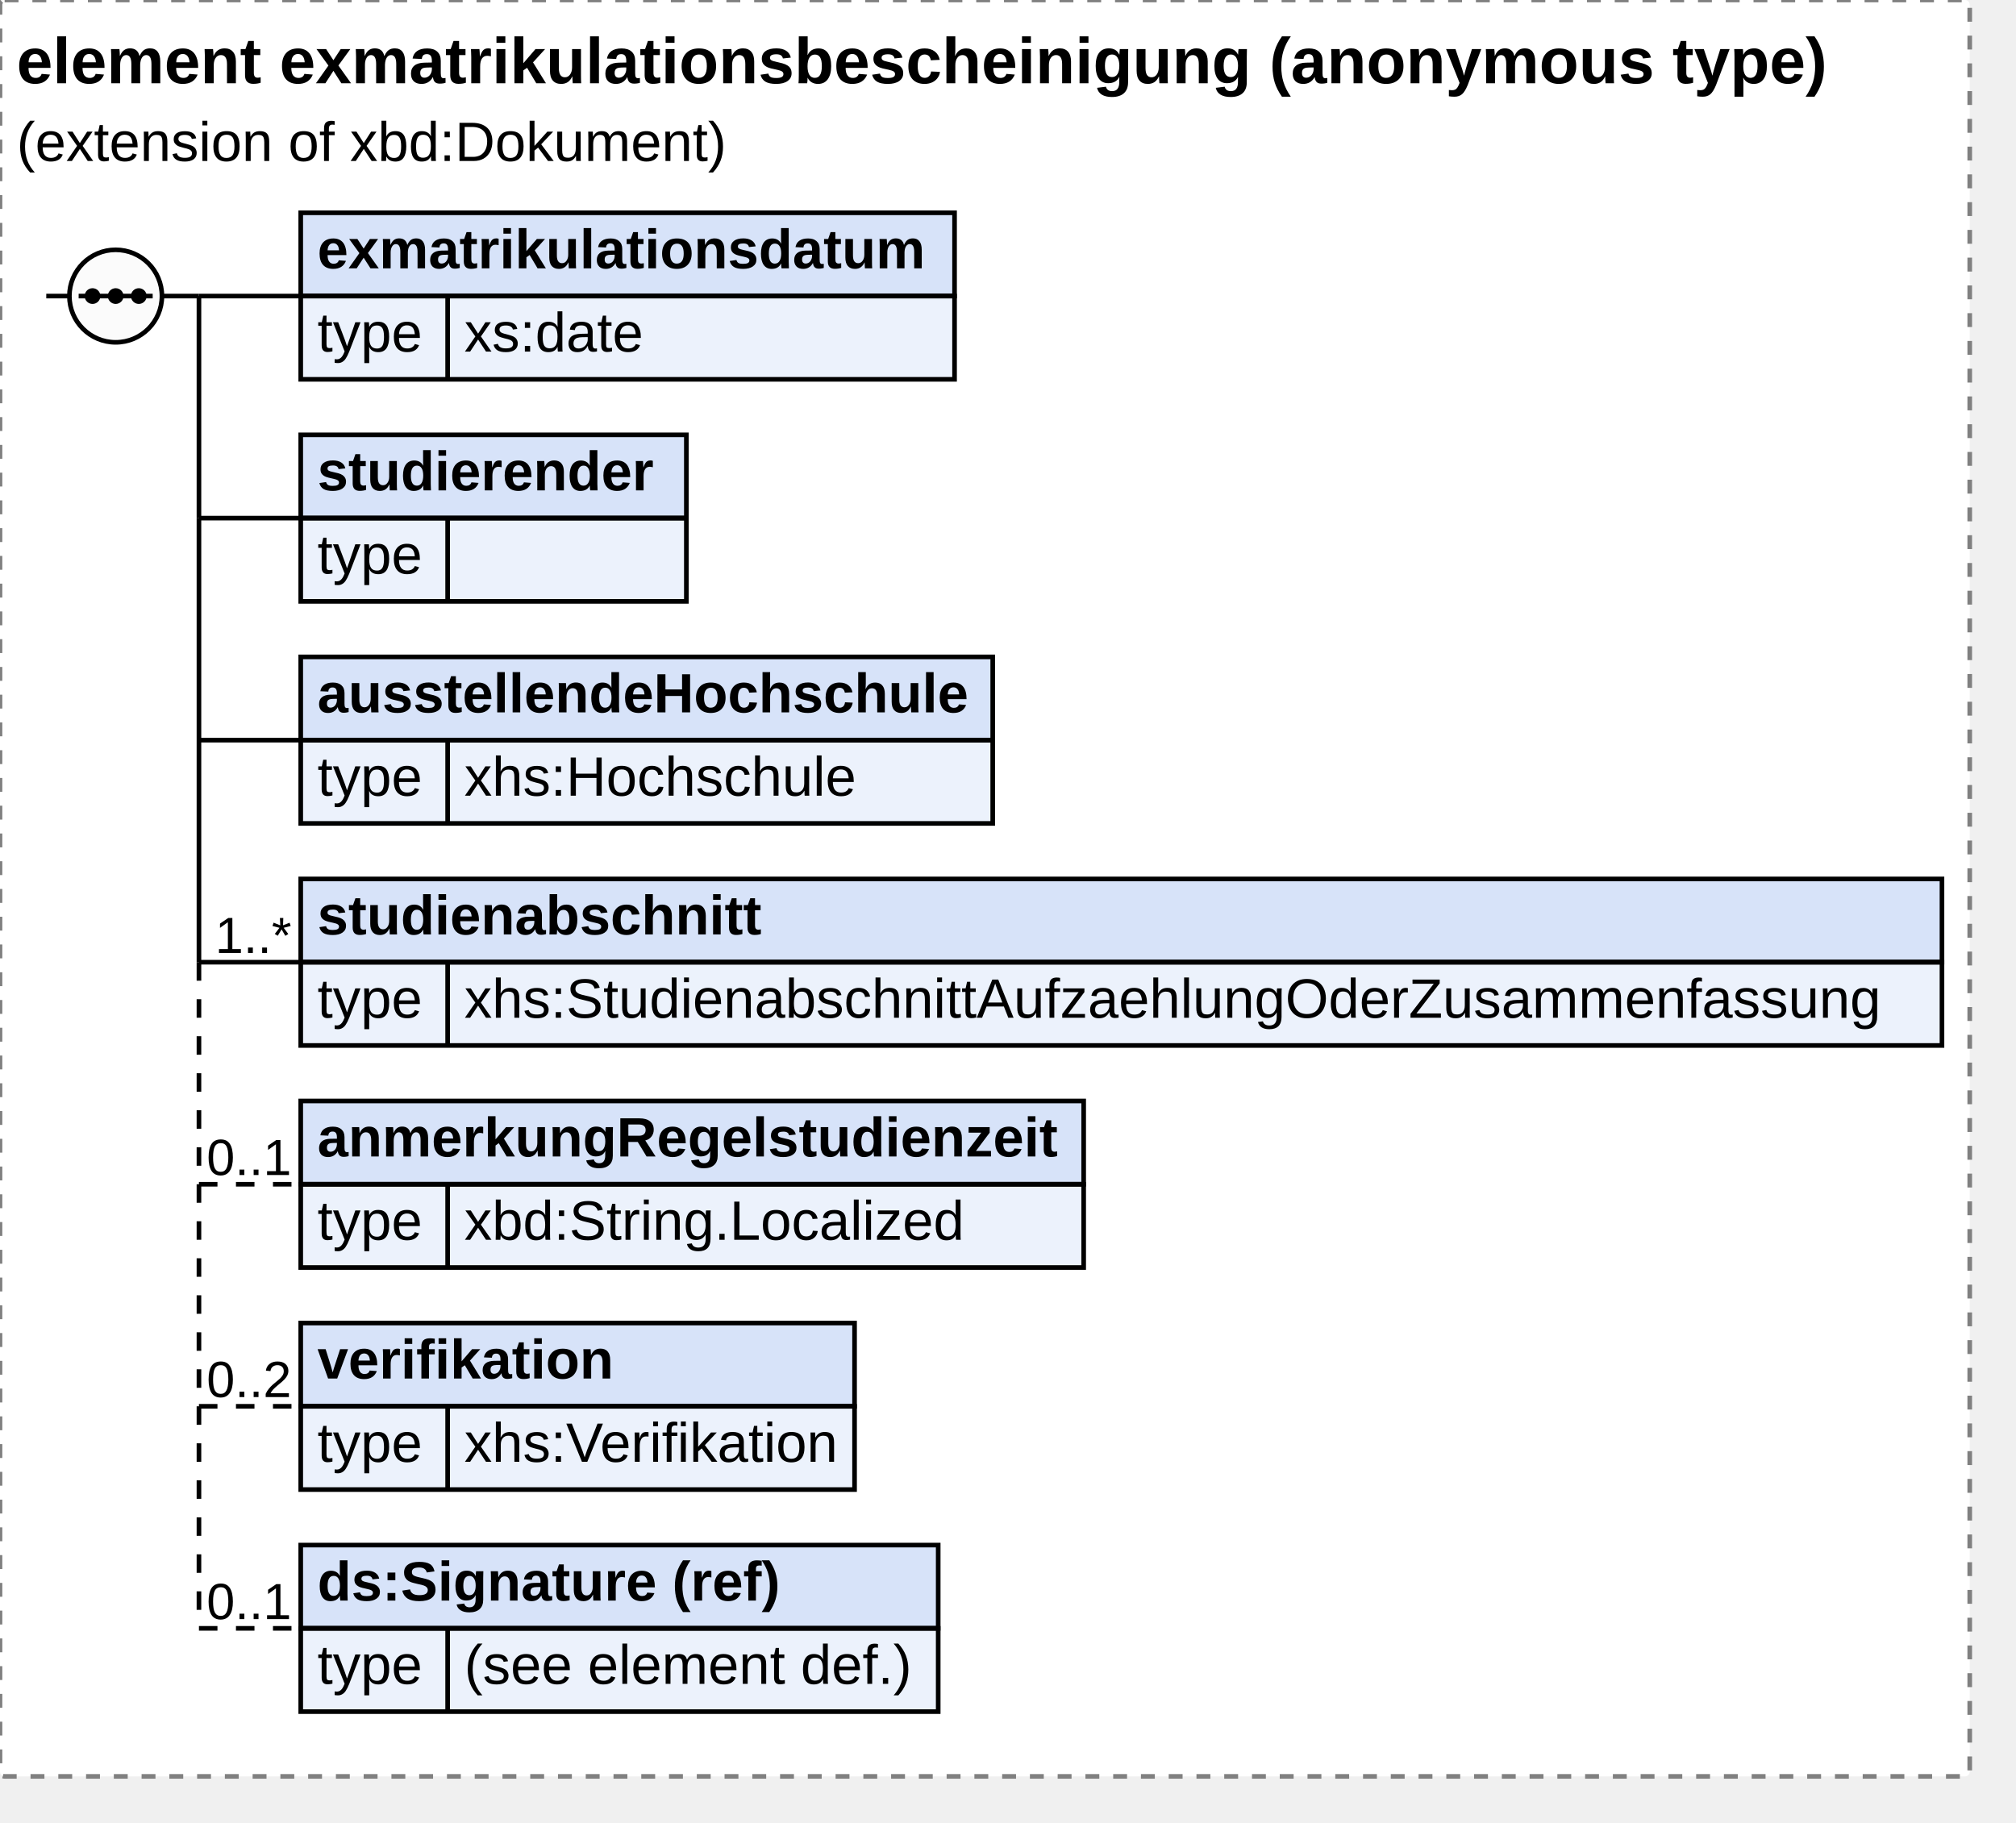
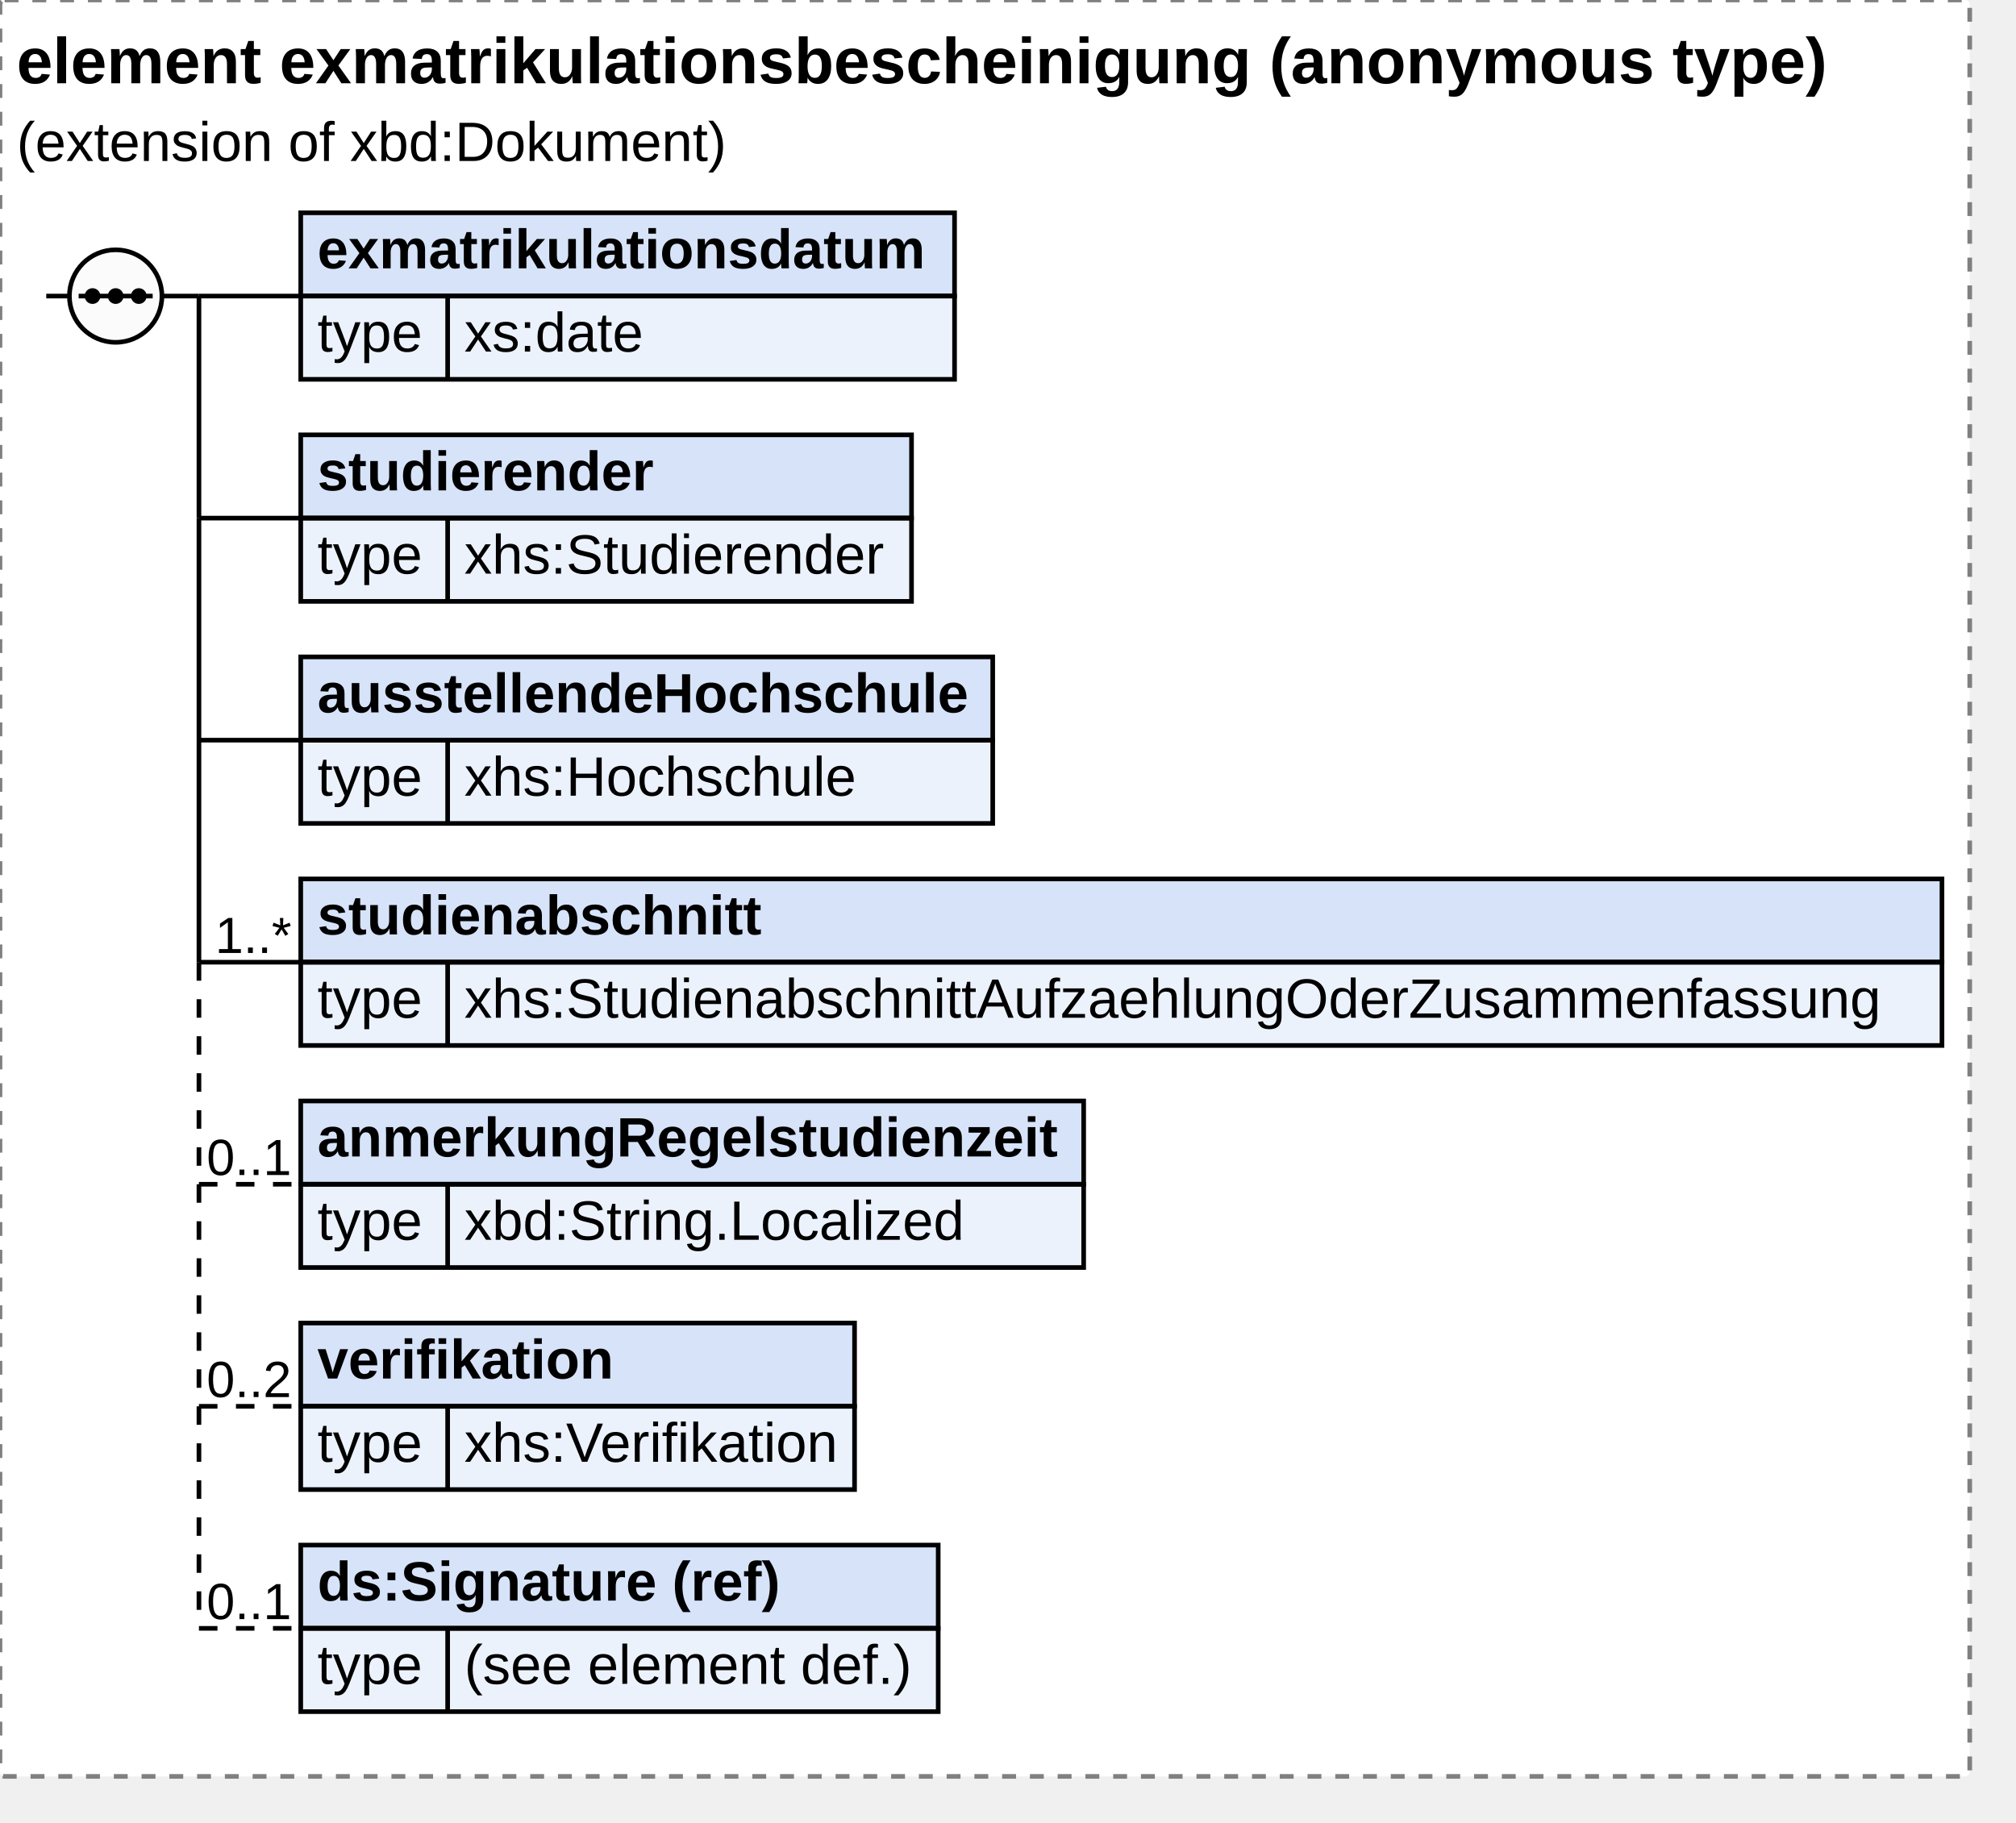
<svg xmlns="http://www.w3.org/2000/svg" width="435.734" height="394">
  <defs>
    <style type="text/css">
                        text {
                            font-family: 'Arial';
                            fill: black;
                        }
                        text.at {
                            font-family: 'Arial';
                            fill: rgb(242, 152, 0);
                        }
                        line {
                            stroke: black;
                        }
                        line.type-structure {
                            stroke: black;
                        }
                        line.type-structure-optional {
                            stroke: black;
                            stroke-dasharray: 4, 4;
                        }
                        rect.attribute-upper {
                            stroke: black;
                            fill: rgb(255, 239, 211);
                        }
                        rect.element-upper {
                            stroke: black;
                            fill: rgb(215, 227, 249);
                        }
                        rect.element-lower {
                            stroke: black;
                            fill: rgb(236, 242, 252);
                        }
                        a text {
                            fill: black;
                        } 
                    </style>
  </defs>
  <rect width="425.734" height="384" stroke-dasharray="3,3" rx="1" ry="1" style="stroke: grey;fill: white;" />
  <text font-size="14" x="3.6" y="18" font-weight="bold">element exmatrikulationsbescheinigung (anonymous type)</text>
  <text font-size="12" x="3.6" y="34.8"> (extension of xbd:Dokument)</text>
  <g transform="translate(10,46)">
    <g transform="translate(55,0)">
      <rect width="141.316" height="18" class="element-upper" />
      <rect width="141.316" height="18" y="18" class="element-lower" />
      <text font-size="12" x="3.6" y="12" font-weight="bold">exmatrikulationsdatum</text>
      <line x1="0" y1="18" x2="141.316" y2="18" />
      <text font-size="12" fill="grey" x="3.6" y="30">type</text>
      <line x1="31.753" y1="18" x2="31.753" y2="36" />
      <text font-size="12" x="35.353" y="30">xs:date</text>
      <g transform="translate(141.3156,0)" />
    </g>
    <line x1="33" y1="18" x2="55" y2="18" class="type-structure-required" />
    <text font-size="11" fill="black" x="53" y="16" text-anchor="end" />
    <line x1="33" y1="18" x2="33" y2="18" class="type-structure-required" />
    <g transform="translate(55,48)">
-       <rect width="83.347" height="18" class="element-upper" />
-       <rect width="83.347" height="18" y="18" class="element-lower" />
+       <rect width="132.016" height="18" class="element-upper" />
+       <rect width="132.016" height="18" y="18" class="element-lower" />
      <text font-size="12" x="3.6" y="12" font-weight="bold">studierender</text>
-       <line x1="0" y1="18" x2="83.347" y2="18" />
+       <line x1="0" y1="18" x2="132.016" y2="18" />
      <text font-size="12" fill="grey" x="3.6" y="30">type</text>
      <line x1="31.753" y1="18" x2="31.753" y2="36" />
-       <g transform="translate(83.34687,0)" />
+       <text font-size="12" x="35.353" y="30">xhs:Studierender</text>
+       <g transform="translate(132.0156,0)" />
    </g>
    <line x1="33" y1="66" x2="55" y2="66" class="type-structure-required" />
    <text font-size="11" fill="black" x="53" y="64" text-anchor="end" />
    <line x1="33" y1="18" x2="33" y2="66" class="type-structure-required" />
    <g transform="translate(55,96)">
      <rect width="149.566" height="18" class="element-upper" />
      <rect width="149.566" height="18" y="18" class="element-lower" />
      <text font-size="12" x="3.6" y="12" font-weight="bold">ausstellendeHochschule</text>
      <line x1="0" y1="18" x2="149.566" y2="18" />
      <text font-size="12" fill="grey" x="3.6" y="30">type</text>
      <line x1="31.753" y1="18" x2="31.753" y2="36" />
      <text font-size="12" x="35.353" y="30">xhs:Hochschule</text>
      <g transform="translate(149.5656,0)" />
    </g>
    <line x1="33" y1="114" x2="55" y2="114" class="type-structure-required" />
    <text font-size="11" fill="black" x="53" y="112" text-anchor="end" />
    <line x1="33" y1="66" x2="33" y2="114" class="type-structure-required" />
    <g transform="translate(55,144)">
      <rect width="354.734" height="18" class="element-upper" />
      <rect width="354.734" height="18" y="18" class="element-lower" />
      <text font-size="12" x="3.6" y="12" font-weight="bold">studienabschnitt</text>
      <line x1="0" y1="18" x2="354.734" y2="18" />
      <text font-size="12" fill="grey" x="3.6" y="30">type</text>
      <line x1="31.753" y1="18" x2="31.753" y2="36" />
      <text font-size="12" x="35.353" y="30">xhs:StudienabschnittAufzaehlungOderZusammenfassung</text>
      <g transform="translate(354.7344,0)" />
    </g>
    <line x1="33" y1="162" x2="55" y2="162" class="type-structure-required" />
    <text font-size="11" fill="black" x="53" y="160" text-anchor="end">1..*</text>
    <line x1="33" y1="114" x2="33" y2="162" class="type-structure-required" />
    <g transform="translate(55,192)">
      <rect width="169.222" height="18" class="element-upper" />
      <rect width="169.222" height="18" y="18" class="element-lower" />
      <text font-size="12" x="3.6" y="12" font-weight="bold">anmerkungRegelstudienzeit</text>
      <line x1="0" y1="18" x2="169.222" y2="18" />
      <text font-size="12" fill="grey" x="3.6" y="30">type</text>
      <line x1="31.753" y1="18" x2="31.753" y2="36" />
      <text font-size="12" x="35.353" y="30">xbd:String.Localized</text>
      <g transform="translate(169.2219,0)" />
    </g>
    <line x1="33" y1="210" x2="55" y2="210" class="type-structure-optional" />
    <text font-size="11" fill="black" x="53" y="208" text-anchor="end">0..1</text>
    <line x1="33" y1="162" x2="33" y2="210" class="type-structure-optional" />
    <g transform="translate(55,240)">
      <rect width="119.703" height="18" class="element-upper" />
      <rect width="119.703" height="18" y="18" class="element-lower" />
      <text font-size="12" x="3.6" y="12" font-weight="bold">verifikation</text>
      <line x1="0" y1="18" x2="119.703" y2="18" />
      <text font-size="12" fill="grey" x="3.6" y="30">type</text>
      <line x1="31.753" y1="18" x2="31.753" y2="36" />
      <text font-size="12" x="35.353" y="30">xhs:Verifikation</text>
      <g transform="translate(119.7031,0)" />
    </g>
    <line x1="33" y1="258" x2="55" y2="258" class="type-structure-optional" />
    <text font-size="11" fill="black" x="53" y="256" text-anchor="end">0..2</text>
    <line x1="33" y1="210" x2="33" y2="258" class="type-structure-optional" />
    <g transform="translate(55,288)">
      <rect width="137.781" height="18" class="element-upper" />
      <rect width="137.781" height="18" y="18" class="element-lower" />
      <text font-size="12" x="3.6" y="12" font-weight="bold">ds:Signature (ref)</text>
      <line x1="0" y1="18" x2="137.781" y2="18" />
      <text font-size="12" fill="grey" x="3.6" y="30">type</text>
      <line x1="31.753" y1="18" x2="31.753" y2="36" />
      <text font-size="12" x="35.353" y="30">(see element def.)</text>
      <g transform="translate(137.7812,0)" />
    </g>
    <line x1="33" y1="306" x2="55" y2="306" class="type-structure-optional" />
    <text font-size="11" fill="black" x="53" y="304" text-anchor="end">0..1</text>
    <line x1="33" y1="258" x2="33" y2="306" class="type-structure-optional" />
    <circle cx="15" cy="18" r="10" stroke="black" fill="rgb(251, 251, 251)" />
    <line x1="0" y1="18" x2="5" y2="18" class="type-structure-required" />
    <line x1="25" y1="18" x2="33" y2="18" class="type-structure-required" />
    <circle cx="10" cy="18" r="1.2" stroke="black" fill="black" />
    <circle cx="15" cy="18" r="1.2" stroke="black" fill="black" />
    <circle cx="20" cy="18" r="1.2" stroke="black" fill="black" />
    <line x1="7" y1="18" x2="23" y2="18" />
  </g>
</svg>
